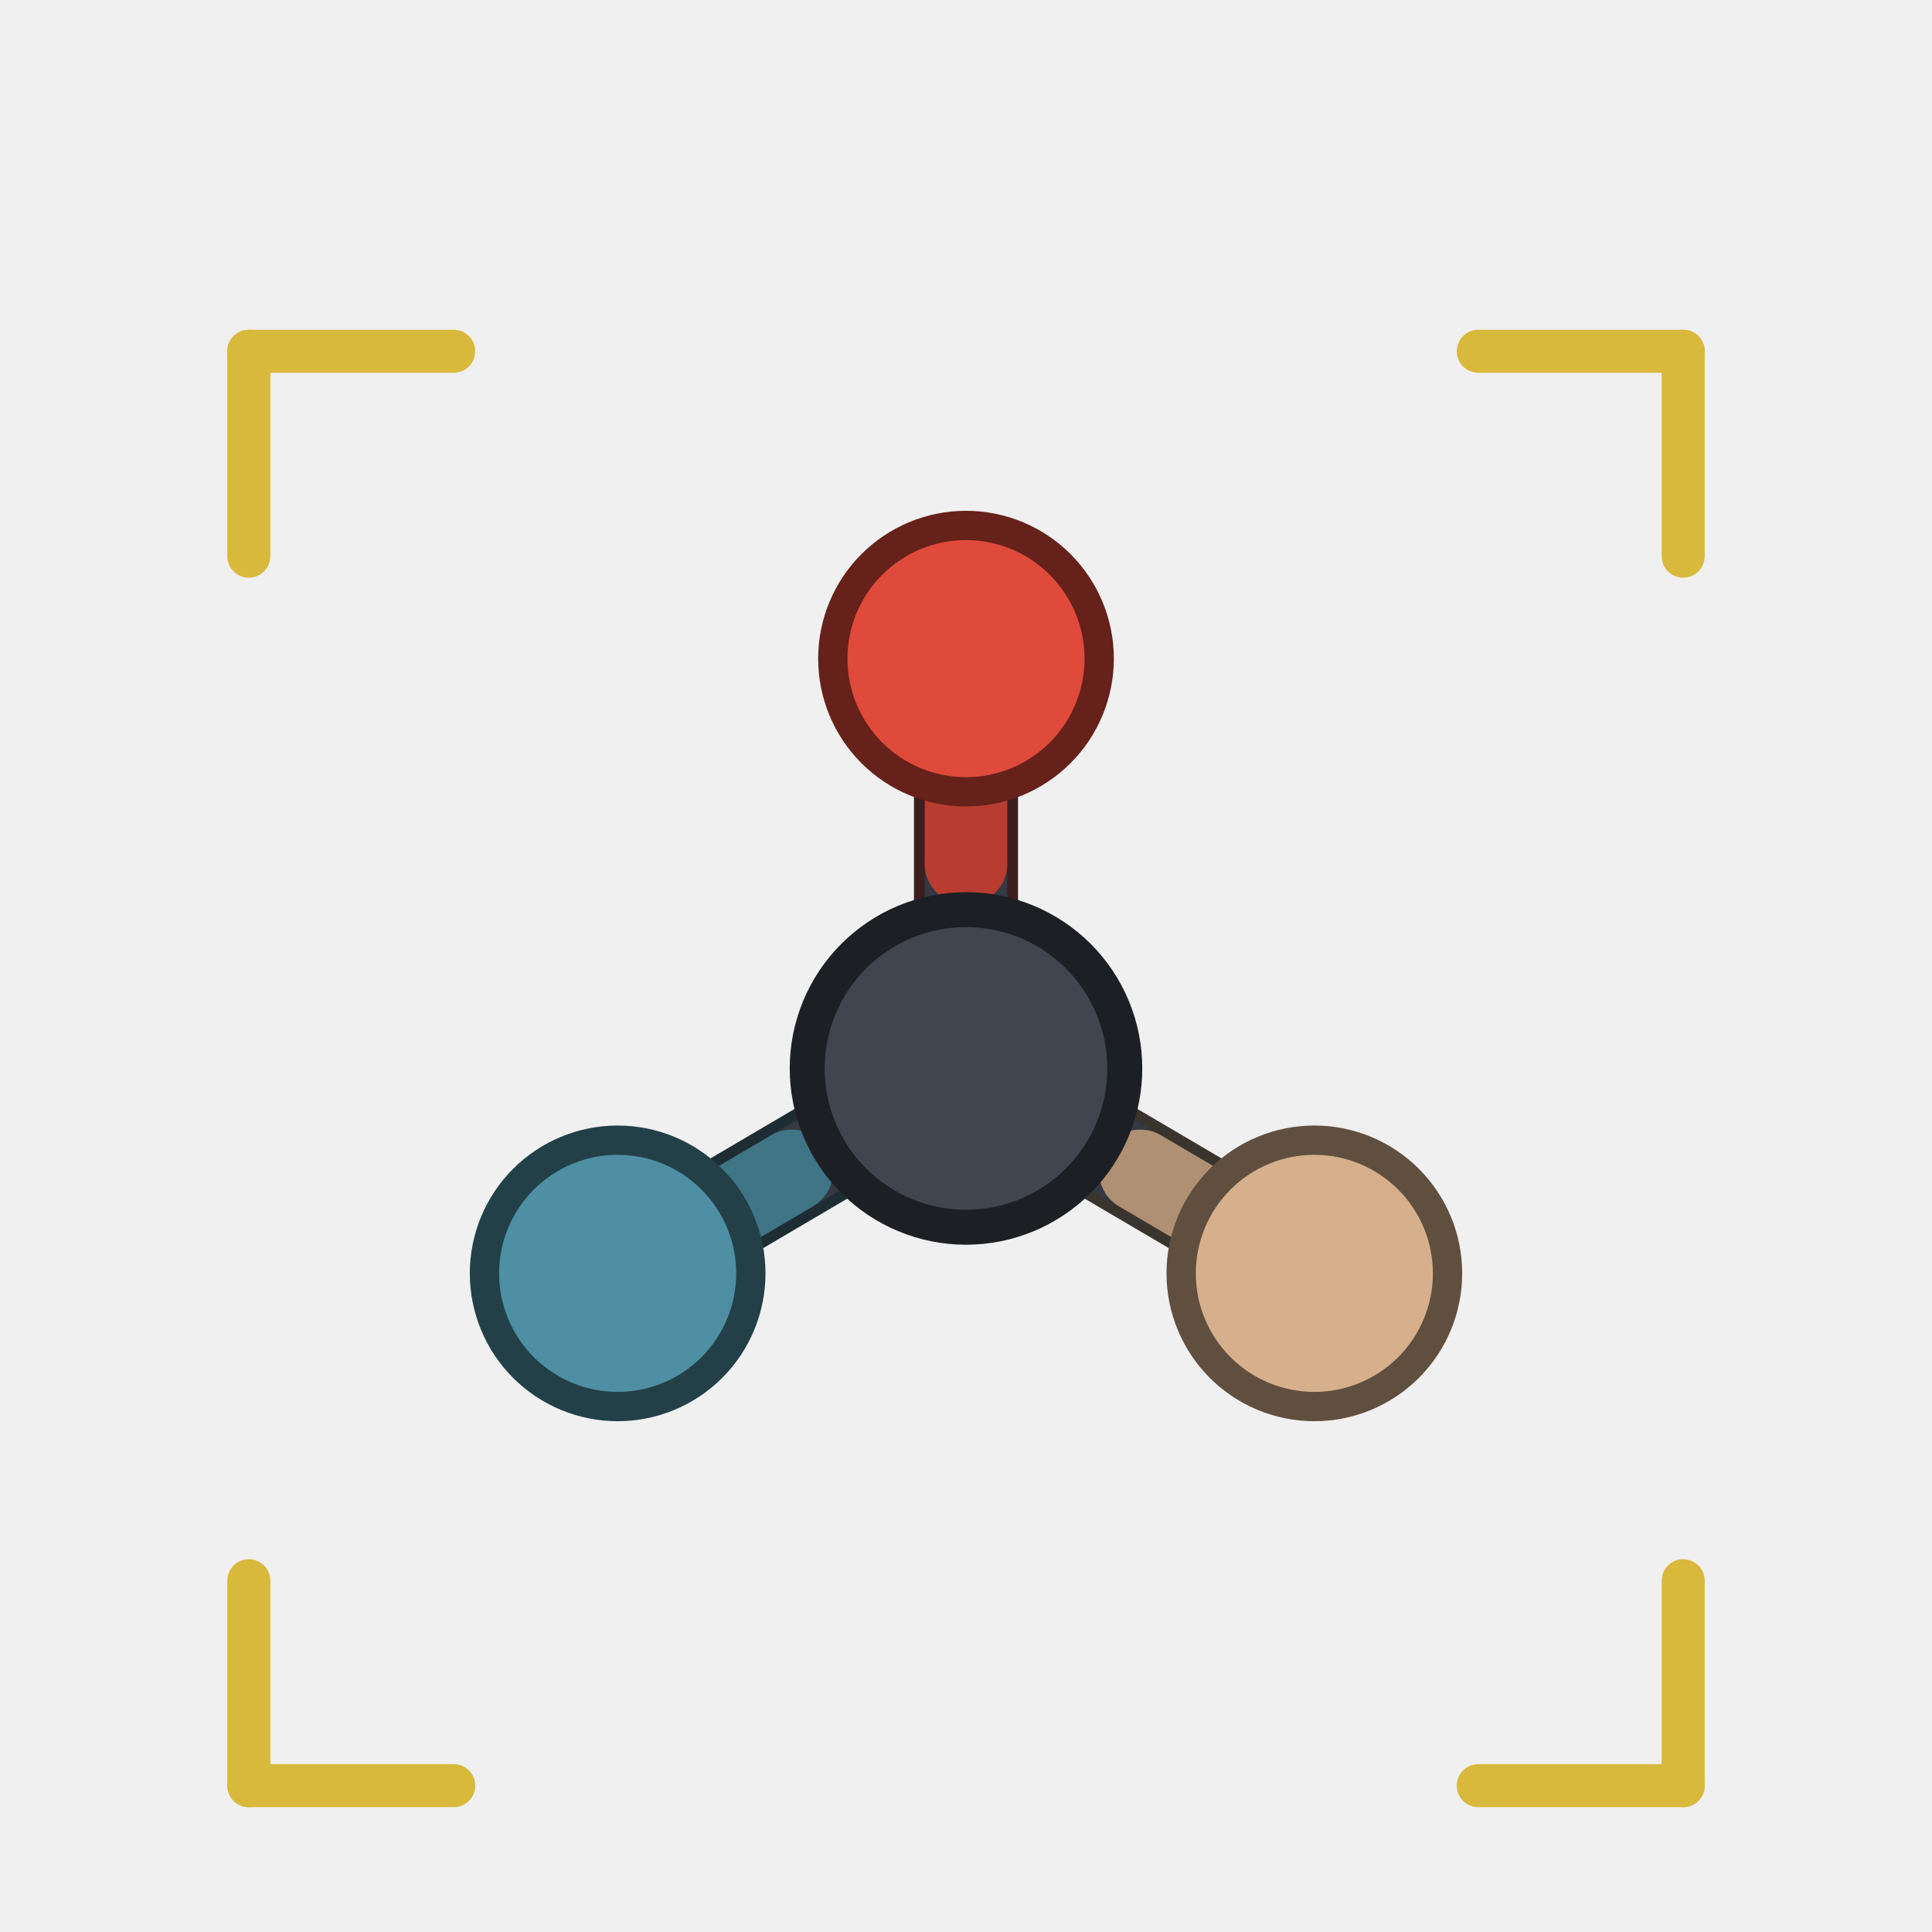
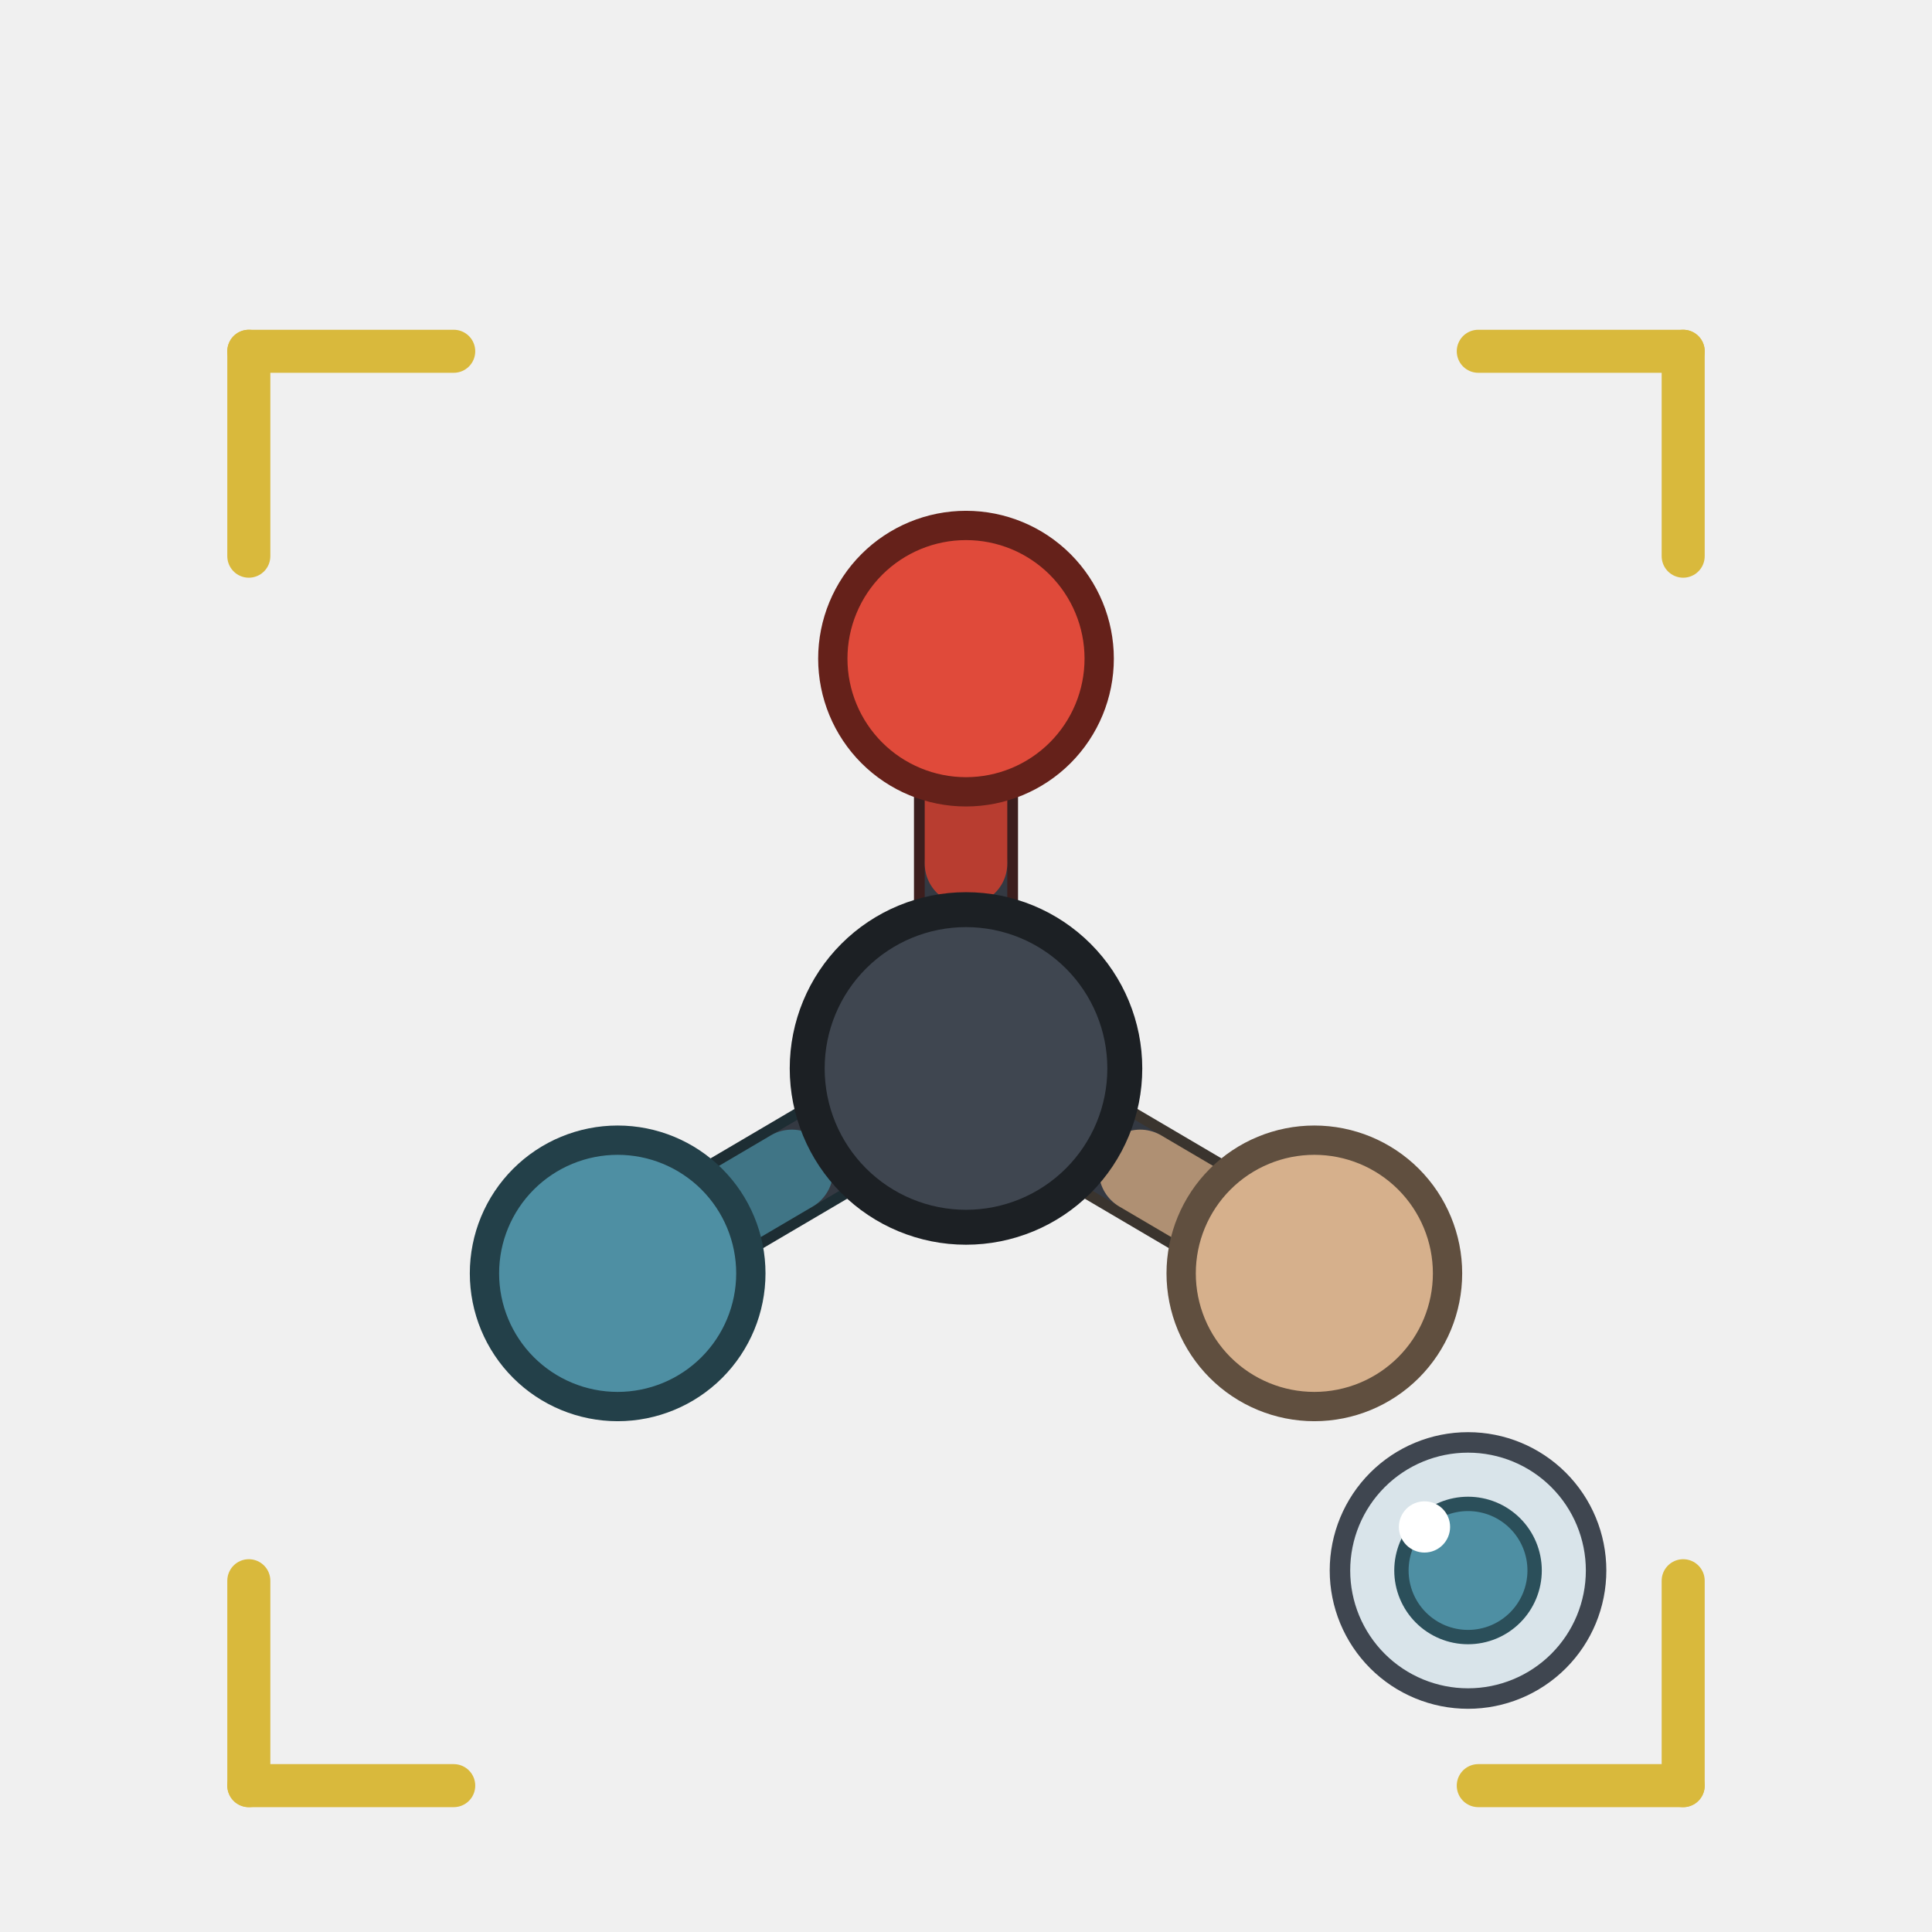
<svg xmlns="http://www.w3.org/2000/svg" width="158.4pt" height="158.4pt" viewBox="0 0 158.4 158.4" version="1.1">
  <defs>
    <style type="text/css">*{stroke-linejoin: round; stroke-linecap: butt}</style>
  </defs>
  <g id="figure_1">
    <g id="patch_1">
      <path d="M 0 158.4  L 158.4 158.4  L 158.4 0  L 0 0  L 0 158.4  z " style="fill: none" />
    </g>
    <g id="axes_1">
      <g id="line2d_1">
-         <path d="M 20.4 146.4  L 37.2 146.4  " clip-path="url(#p4de7d2fa4c)" style="fill: none; stroke: #d9b93c; stroke-width: 3.528; stroke-linecap: round" />
+         <path d="M 20.4 146.4  L 37.2 146.4  " clip-path="url(#p9a048b9995)" style="fill: none; stroke: #d9b93c; stroke-width: 3.528; stroke-linecap: round" />
      </g>
      <g id="line2d_2">
-         <path d="M 20.4 146.4  L 20.4 129.6  " clip-path="url(#p4de7d2fa4c)" style="fill: none; stroke: #d9b93c; stroke-width: 3.528; stroke-linecap: round" />
+         <path d="M 20.4 146.4  L 20.4 129.6  " clip-path="url(#p9a048b9995)" style="fill: none; stroke: #d9b93c; stroke-width: 3.528; stroke-linecap: round" />
      </g>
      <g id="line2d_3">
-         <path d="M 20.4 28.8  L 37.2 28.8  " clip-path="url(#p4de7d2fa4c)" style="fill: none; stroke: #d9b93c; stroke-width: 3.528; stroke-linecap: round" />
+         <path d="M 20.4 28.8  L 37.2 28.8  " clip-path="url(#p9a048b9995)" style="fill: none; stroke: #d9b93c; stroke-width: 3.528; stroke-linecap: round" />
      </g>
      <g id="line2d_4">
-         <path d="M 20.4 28.8  L 20.4 45.6  " clip-path="url(#p4de7d2fa4c)" style="fill: none; stroke: #d9b93c; stroke-width: 3.528; stroke-linecap: round" />
+         <path d="M 20.4 28.8  L 20.4 45.6  " clip-path="url(#p9a048b9995)" style="fill: none; stroke: #d9b93c; stroke-width: 3.528; stroke-linecap: round" />
      </g>
      <g id="line2d_5">
-         <path d="M 138 146.4  L 121.2 146.4  " clip-path="url(#p4de7d2fa4c)" style="fill: none; stroke: #d9b93c; stroke-width: 3.528; stroke-linecap: round" />
+         <path d="M 138 146.4  L 121.2 146.4  " clip-path="url(#p9a048b9995)" style="fill: none; stroke: #d9b93c; stroke-width: 3.528; stroke-linecap: round" />
      </g>
      <g id="line2d_6">
-         <path d="M 138 146.4  L 138 129.6  " clip-path="url(#p4de7d2fa4c)" style="fill: none; stroke: #d9b93c; stroke-width: 3.528; stroke-linecap: round" />
+         <path d="M 138 146.4  L 138 129.6  " clip-path="url(#p9a048b9995)" style="fill: none; stroke: #d9b93c; stroke-width: 3.528; stroke-linecap: round" />
      </g>
      <g id="line2d_7">
-         <path d="M 138 28.8  L 121.2 28.8  " clip-path="url(#p4de7d2fa4c)" style="fill: none; stroke: #d9b93c; stroke-width: 3.528; stroke-linecap: round" />
+         <path d="M 138 28.8  L 121.2 28.8  " clip-path="url(#p9a048b9995)" style="fill: none; stroke: #d9b93c; stroke-width: 3.528; stroke-linecap: round" />
      </g>
      <g id="line2d_8">
-         <path d="M 138 28.8  L 138 45.6  " clip-path="url(#p4de7d2fa4c)" style="fill: none; stroke: #d9b93c; stroke-width: 3.528; stroke-linecap: round" />
+         <path d="M 138 28.8  L 138 45.6  " clip-path="url(#p9a048b9995)" style="fill: none; stroke: #d9b93c; stroke-width: 3.528; stroke-linecap: round" />
      </g>
      <g id="line2d_9">
-         <path d="M 79.2 87.6  L 50.64 104.4  " clip-path="url(#p4de7d2fa4c)" style="fill: none; stroke: #1d2d33; stroke-width: 8.531; stroke-linecap: round" />
+         <path d="M 79.2 87.6  L 50.64 104.4  " clip-path="url(#p9a048b9995)" style="fill: none; stroke: #1d2d33; stroke-width: 8.531; stroke-linecap: round" />
      </g>
      <g id="line2d_10">
-         <path d="M 79.2 87.6  L 107.76 104.4  " clip-path="url(#p4de7d2fa4c)" style="fill: none; stroke: #3a342e; stroke-width: 8.531; stroke-linecap: round" />
+         <path d="M 79.2 87.6  L 107.76 104.4  " clip-path="url(#p9a048b9995)" style="fill: none; stroke: #3a342e; stroke-width: 8.531; stroke-linecap: round" />
      </g>
      <g id="line2d_11">
-         <path d="M 79.2 87.6  L 79.2 54  " clip-path="url(#p4de7d2fa4c)" style="fill: none; stroke: #3c1e1d; stroke-width: 8.531; stroke-linecap: round" />
+         <path d="M 79.2 87.6  L 79.2 54  " clip-path="url(#p9a048b9995)" style="fill: none; stroke: #3c1e1d; stroke-width: 8.531; stroke-linecap: round" />
      </g>
      <g id="line2d_12">
-         <path d="M 79.2 87.6  L 64.92 96  " clip-path="url(#p4de7d2fa4c)" style="fill: none; stroke: #343942; stroke-width: 6.77; stroke-linecap: round" />
+         <path d="M 79.2 87.6  L 64.92 96  " clip-path="url(#p9a048b9995)" style="fill: none; stroke: #343942; stroke-width: 6.77; stroke-linecap: round" />
      </g>
      <g id="line2d_13">
-         <path d="M 64.92 96  L 50.64 104.4  " clip-path="url(#p4de7d2fa4c)" style="fill: none; stroke: #407586; stroke-width: 6.77; stroke-linecap: round" />
+         <path d="M 64.92 96  L 50.64 104.4  " clip-path="url(#p9a048b9995)" style="fill: none; stroke: #407586; stroke-width: 6.77; stroke-linecap: round" />
      </g>
      <g id="line2d_14">
-         <path d="M 79.2 87.6  L 93.48 96  " clip-path="url(#p4de7d2fa4c)" style="fill: none; stroke: #343942; stroke-width: 6.77; stroke-linecap: round" />
+         <path d="M 79.2 87.6  L 93.48 96  " clip-path="url(#p9a048b9995)" style="fill: none; stroke: #343942; stroke-width: 6.77; stroke-linecap: round" />
      </g>
      <g id="line2d_15">
-         <path d="M 93.48 96  L 107.76 104.4  " clip-path="url(#p4de7d2fa4c)" style="fill: none; stroke: #af9073; stroke-width: 6.77; stroke-linecap: round" />
+         <path d="M 93.48 96  L 107.76 104.4  " clip-path="url(#p9a048b9995)" style="fill: none; stroke: #af9073; stroke-width: 6.77; stroke-linecap: round" />
      </g>
      <g id="line2d_16">
-         <path d="M 79.2 87.6  L 79.2 70.8  " clip-path="url(#p4de7d2fa4c)" style="fill: none; stroke: #343942; stroke-width: 6.77; stroke-linecap: round" />
+         <path d="M 79.2 87.6  L 79.2 70.8  " clip-path="url(#p9a048b9995)" style="fill: none; stroke: #343942; stroke-width: 6.77; stroke-linecap: round" />
      </g>
      <g id="line2d_17">
-         <path d="M 79.2 70.8  L 79.2 54  " clip-path="url(#p4de7d2fa4c)" style="fill: none; stroke: #b83d30; stroke-width: 6.77; stroke-linecap: round" />
+         <path d="M 79.2 70.8  L 79.2 54  " clip-path="url(#p9a048b9995)" style="fill: none; stroke: #b83d30; stroke-width: 6.77; stroke-linecap: round" />
      </g>
      <g id="patch_2">
-         <path d="M 50.64 115.32  C 53.536 115.32 56.314 114.169 58.362 112.122  C 60.409 110.074 61.56 107.296 61.56 104.4  C 61.56 101.504 60.409 98.726 58.362 96.678  C 56.314 94.631 53.536 93.48 50.64 93.48  C 47.744 93.48 44.966 94.631 42.918 96.678  C 40.871 98.726 39.72 101.504 39.72 104.4  C 39.72 107.296 40.871 110.074 42.918 112.122  C 44.966 114.169 47.744 115.32 50.64 115.32  z " clip-path="url(#p4de7d2fa4c)" style="fill: #4e8fa3; stroke: #234049; stroke-width: 2.402; stroke-linejoin: miter" />
+         <path d="M 50.64 115.32  C 53.536 115.32 56.314 114.169 58.362 112.122  C 60.409 110.074 61.56 107.296 61.56 104.4  C 61.56 101.504 60.409 98.726 58.362 96.678  C 56.314 94.631 53.536 93.48 50.64 93.48  C 47.744 93.48 44.966 94.631 42.918 96.678  C 40.871 98.726 39.72 101.504 39.72 104.4  C 39.72 107.296 40.871 110.074 42.918 112.122  C 44.966 114.169 47.744 115.32 50.64 115.32  z " clip-path="url(#p9a048b9995)" style="fill: #4e8fa3; stroke: #234049; stroke-width: 2.402; stroke-linejoin: miter" />
      </g>
      <g id="patch_3">
-         <path d="M 107.76 115.32  C 110.656 115.32 113.434 114.169 115.482 112.122  C 117.529 110.074 118.68 107.296 118.68 104.4  C 118.68 101.504 117.529 98.726 115.482 96.678  C 113.434 94.631 110.656 93.48 107.76 93.48  C 104.864 93.48 102.086 94.631 100.038 96.678  C 97.991 98.726 96.84 101.504 96.84 104.4  C 96.84 107.296 97.991 110.074 100.038 112.122  C 102.086 114.169 104.864 115.32 107.76 115.32  z " clip-path="url(#p4de7d2fa4c)" style="fill: #d6b08c; stroke: #604f3f; stroke-width: 2.402; stroke-linejoin: miter" />
+         <path d="M 107.76 115.32  C 110.656 115.32 113.434 114.169 115.482 112.122  C 117.529 110.074 118.68 107.296 118.68 104.4  C 118.68 101.504 117.529 98.726 115.482 96.678  C 113.434 94.631 110.656 93.48 107.76 93.48  C 104.864 93.48 102.086 94.631 100.038 96.678  C 97.991 98.726 96.84 101.504 96.84 104.4  C 96.84 107.296 97.991 110.074 100.038 112.122  C 102.086 114.169 104.864 115.32 107.76 115.32  z " clip-path="url(#p9a048b9995)" style="fill: #d6b08c; stroke: #604f3f; stroke-width: 2.402; stroke-linejoin: miter" />
      </g>
      <g id="patch_4">
-         <path d="M 79.2 64.92  C 82.096 64.92 84.874 63.769 86.922 61.722  C 88.969 59.674 90.12 56.896 90.12 54  C 90.12 51.104 88.969 48.326 86.922 46.278  C 84.874 44.231 82.096 43.08 79.2 43.08  C 76.304 43.08 73.526 44.231 71.478 46.278  C 69.431 48.326 68.28 51.104 68.28 54  C 68.28 56.896 69.431 59.674 71.478 61.722  C 73.526 63.769 76.304 64.92 79.2 64.92  z " clip-path="url(#p4de7d2fa4c)" style="fill: #e04a3a; stroke: #65211a; stroke-width: 2.402; stroke-linejoin: miter" />
+         <path d="M 79.2 64.92  C 82.096 64.92 84.874 63.769 86.922 61.722  C 88.969 59.674 90.12 56.896 90.12 54  C 90.12 51.104 88.969 48.326 86.922 46.278  C 84.874 44.231 82.096 43.08 79.2 43.08  C 76.304 43.08 73.526 44.231 71.478 46.278  C 69.431 48.326 68.28 51.104 68.28 54  C 68.28 56.896 69.431 59.674 71.478 61.722  C 73.526 63.769 76.304 64.92 79.2 64.92  z " clip-path="url(#p9a048b9995)" style="fill: #e04a3a; stroke: #65211a; stroke-width: 2.402; stroke-linejoin: miter" />
      </g>
      <g id="patch_5">
-         <path d="M 79.2 100.62  C 82.653 100.62 85.965 99.248 88.407 96.807  C 90.848 94.365 92.22 91.053 92.22 87.6  C 92.22 84.147 90.848 80.835 88.407 78.393  C 85.965 75.952 82.653 74.58 79.2 74.58  C 75.747 74.58 72.435 75.952 69.993 78.393  C 67.552 80.835 66.18 84.147 66.18 87.6  C 66.18 91.053 67.552 94.365 69.993 96.807  C 72.435 99.248 75.747 100.62 79.2 100.62  z " clip-path="url(#p4de7d2fa4c)" style="fill: #3f4650; stroke: #1c2024; stroke-width: 2.864; stroke-linejoin: miter" />
+         <path d="M 79.2 100.62  C 82.653 100.62 85.965 99.248 88.407 96.807  C 90.848 94.365 92.22 91.053 92.22 87.6  C 92.22 84.147 90.848 80.835 88.407 78.393  C 85.965 75.952 82.653 74.58 79.2 74.58  C 75.747 74.58 72.435 75.952 69.993 78.393  C 67.552 80.835 66.18 84.147 66.18 87.6  C 66.18 91.053 67.552 94.365 69.993 96.807  C 72.435 99.248 75.747 100.62 79.2 100.62  z " clip-path="url(#p9a048b9995)" style="fill: #3f4650; stroke: #1c2024; stroke-width: 2.864; stroke-linejoin: miter" />
+       </g>
+       <g id="patch_6">
+         <path d="M 120.36 139.26  C 123.145 139.26 125.816 138.154 127.785 136.185  C 129.754 134.216 130.86 131.545 130.86 128.76  C 130.86 125.975 129.754 123.304 127.785 121.335  C 125.816 119.366 123.145 118.26 120.36 118.26  C 117.575 118.26 114.904 119.366 112.935 121.335  C 110.966 123.304 109.86 125.975 109.86 128.76  C 109.86 131.545 110.966 134.216 112.935 136.185  C 114.904 138.154 117.575 139.26 120.36 139.26  z " clip-path="url(#p9a048b9995)" style="fill: #d9e4ea; stroke: #3f4650; stroke-width: 1.68; stroke-linejoin: miter" />
+       </g>
+       <g id="patch_7">
+         <path d="M 120.36 134.22  C 121.808 134.22 123.197 133.645 124.221 132.621  C 125.245 131.597 125.82 130.208 125.82 128.76  C 125.82 127.312 125.245 125.923 124.221 124.899  C 123.197 123.875 121.808 123.3 120.36 123.3  C 118.912 123.3 117.523 123.875 116.499 124.899  C 115.475 125.923 114.9 127.312 114.9 128.76  C 114.9 130.208 115.475 131.597 116.499 132.621  C 117.523 133.645 118.912 134.22 120.36 134.22  z " clip-path="url(#p9a048b9995)" style="fill: #4e8fa3; stroke: #2b4f5a; stroke-width: 1.176; stroke-linejoin: miter" />
+       </g>
+       <g id="patch_8">
+         <path d="M 116.79 127.29  C 117.347 127.29 117.881 127.069 118.275 126.675  C 118.669 126.281 118.89 125.747 118.89 125.19  C 118.89 124.633 118.669 124.099 118.275 123.705  C 117.881 123.311 117.347 123.09 116.79 123.09  C 116.233 123.09 115.699 123.311 115.305 123.705  C 114.911 124.099 114.69 124.633 114.69 125.19  C 114.69 125.747 114.911 126.281 115.305 126.675  C 115.699 127.069 116.233 127.29 116.79 127.29  z " clip-path="url(#p9a048b9995)" style="fill: #ffffff" />
      </g>
    </g>
  </g>
  <defs>
-     <clipPath id="p4de7d2fa4c">
+     <clipPath id="p9a048b9995">
      <rect x="0" y="0" width="158.4" height="158.4" />
    </clipPath>
  </defs>
</svg>
